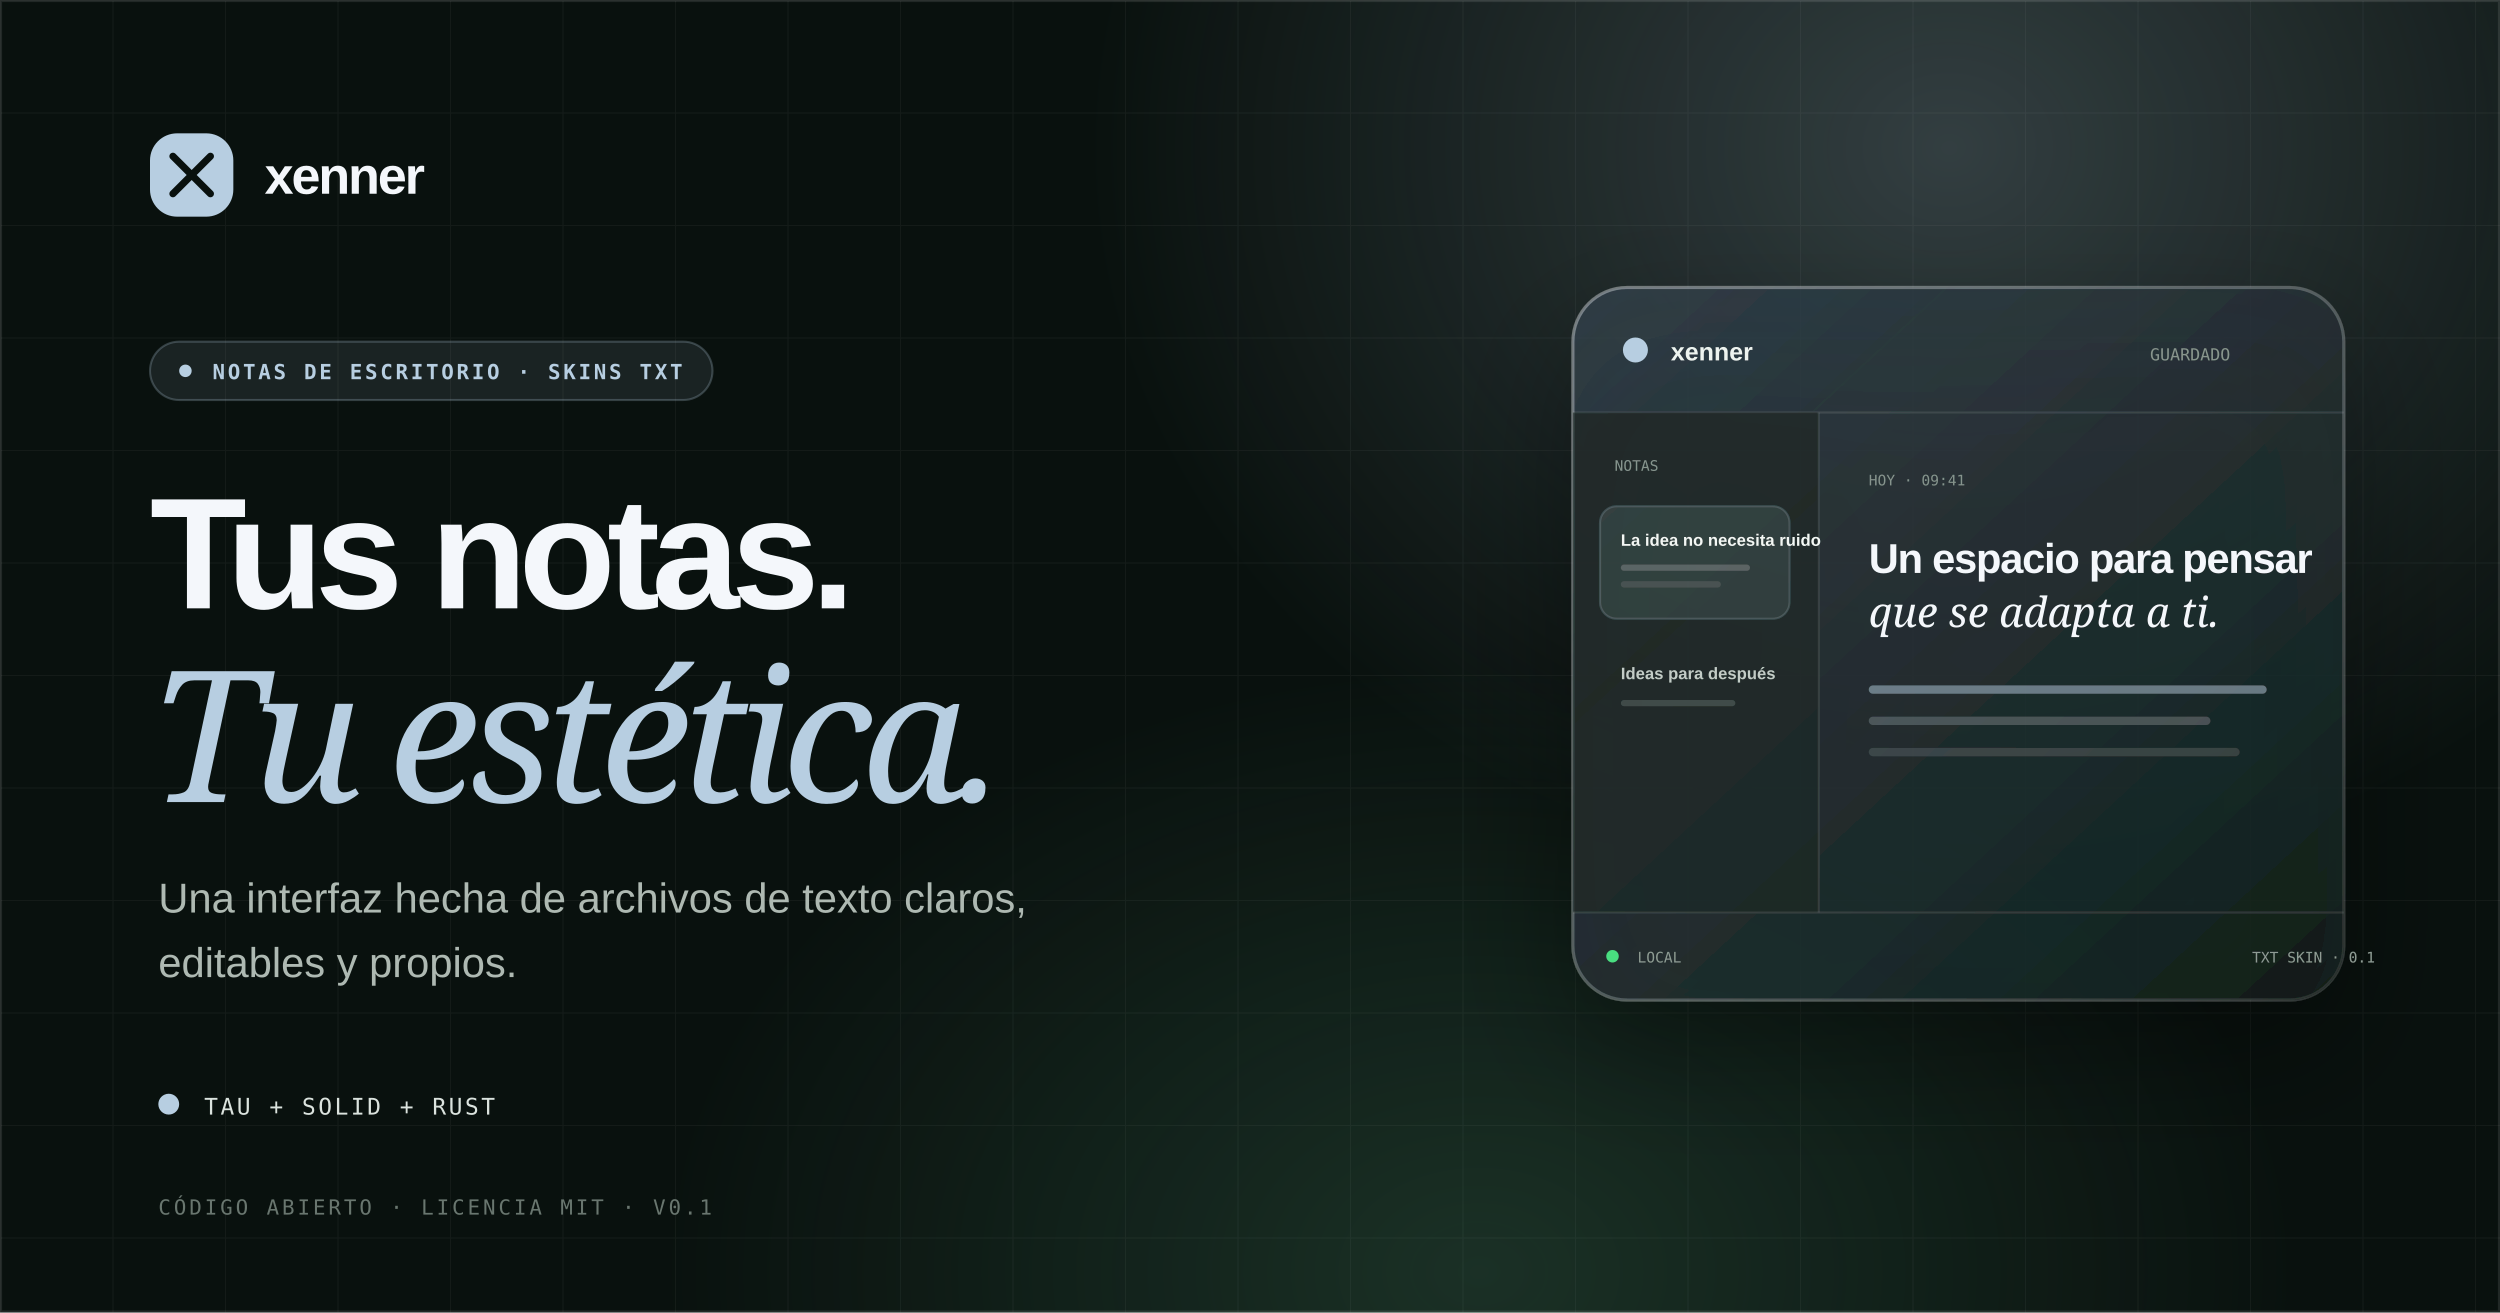
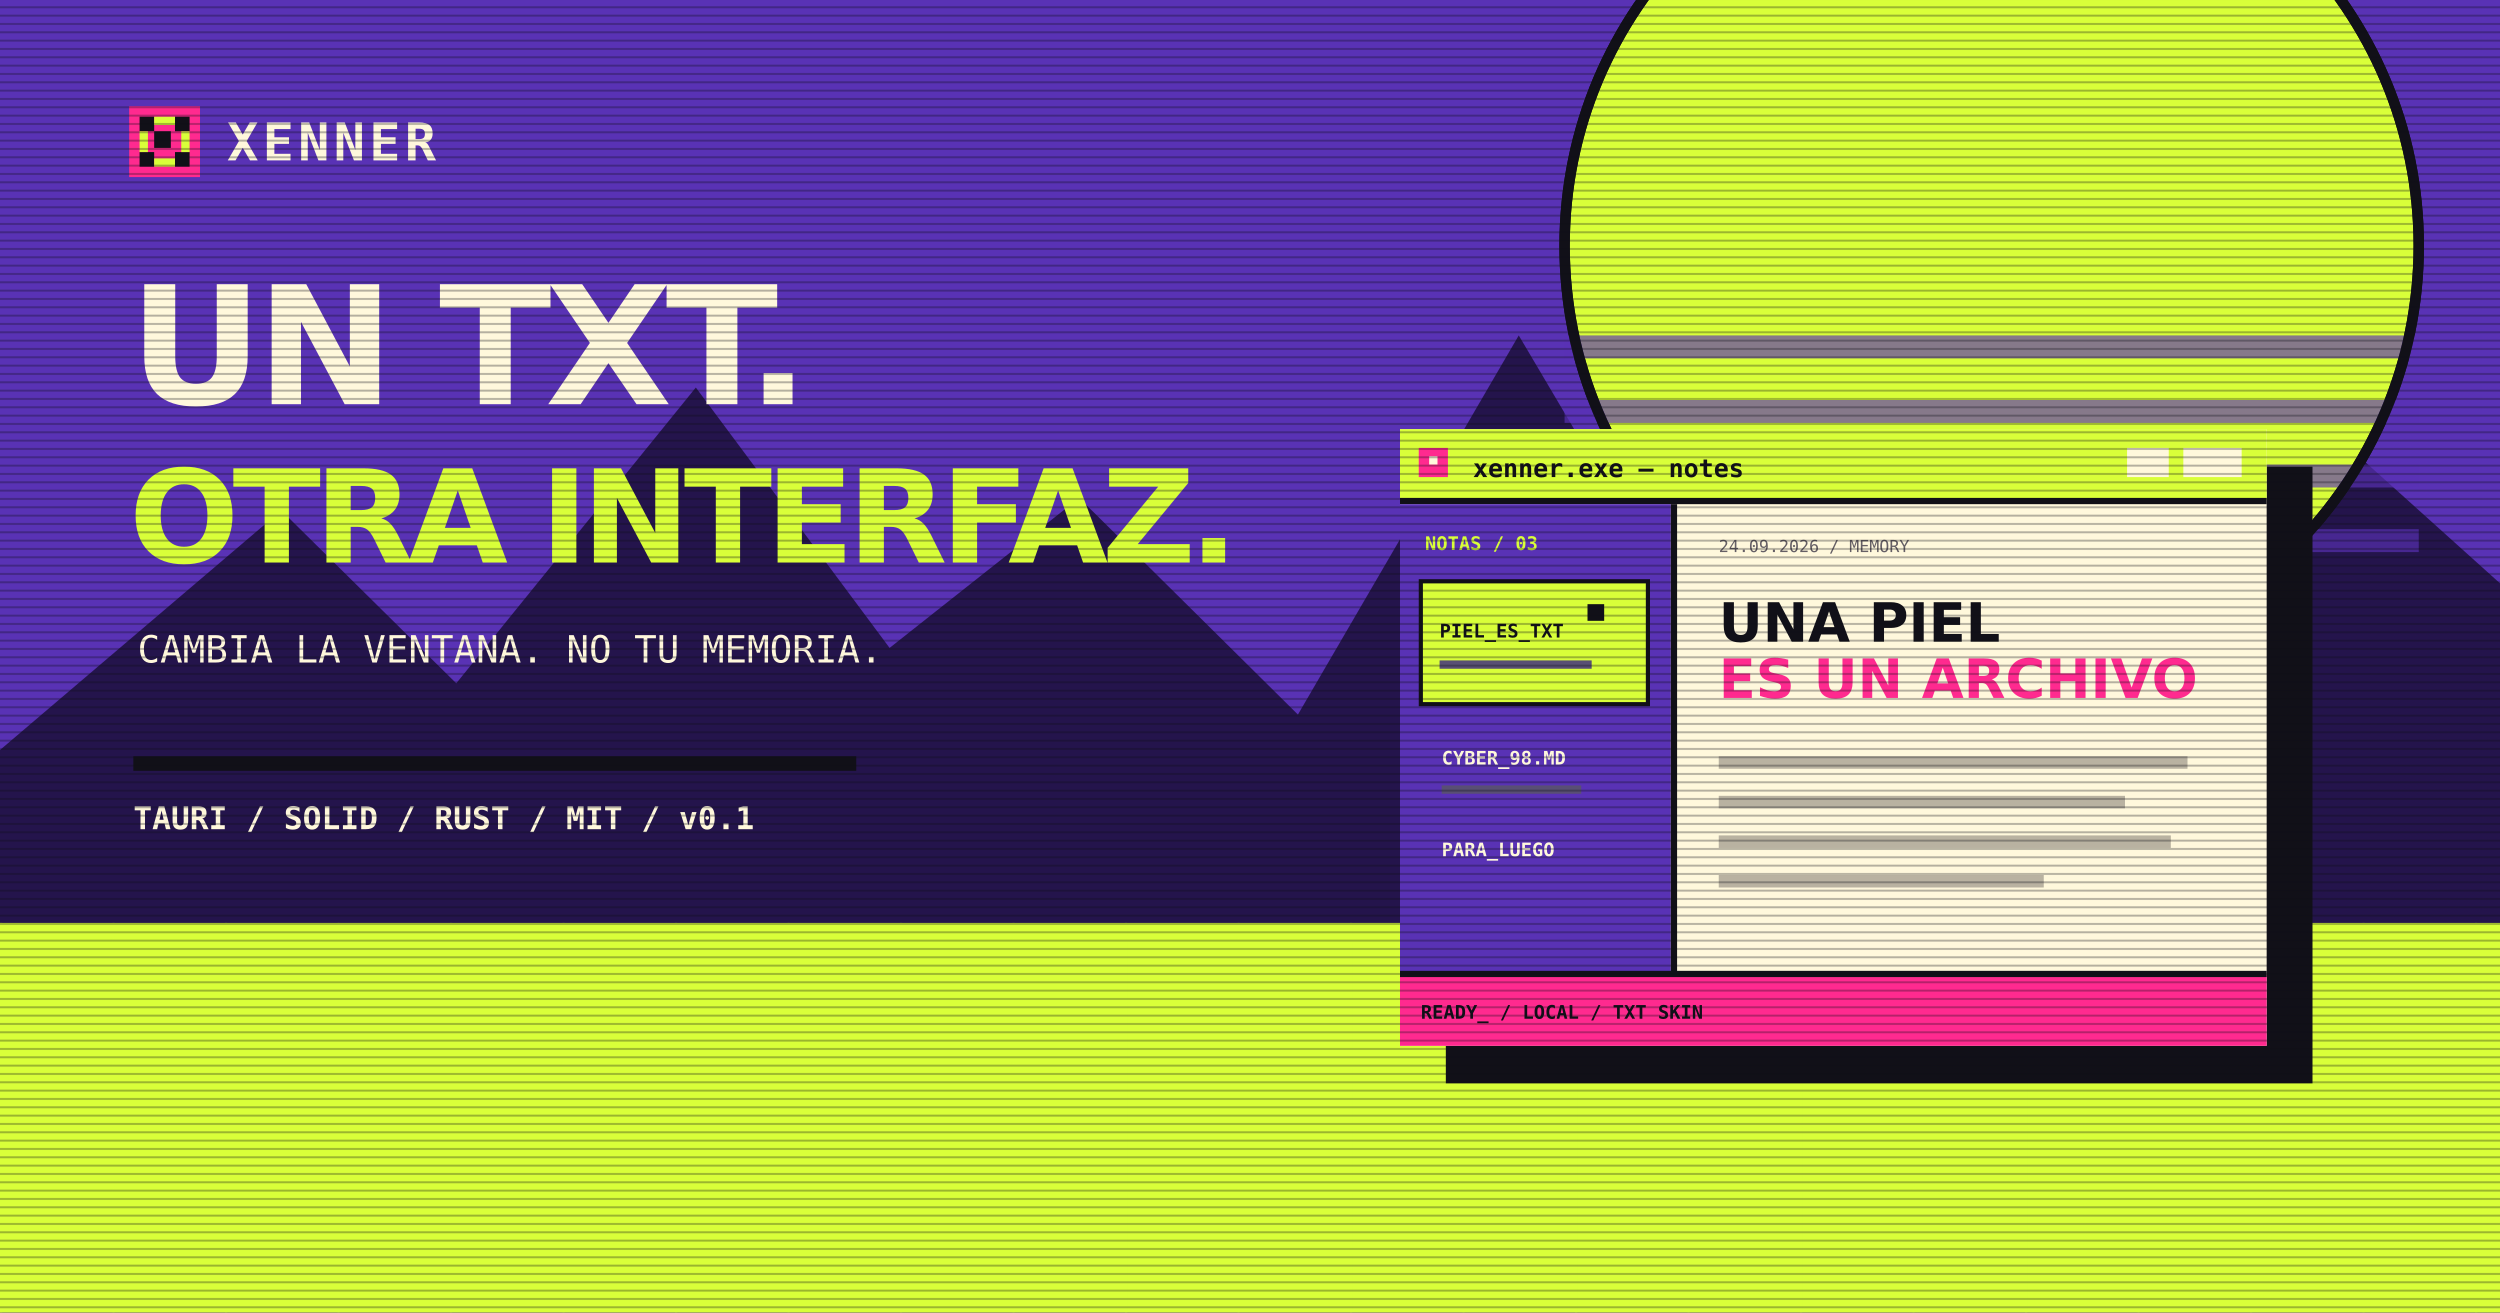
<svg xmlns="http://www.w3.org/2000/svg" width="1200" height="630" viewBox="0 0 1200 630">
  <defs>
-     <radialGradient id="ice" cx="50%" cy="50%" r="50%">
-       <stop offset="0" stop-color="#b7cee1" stop-opacity=".24" />
-       <stop offset="1" stop-color="#b7cee1" stop-opacity="0" />
-     </radialGradient>
-     <radialGradient id="mint" cx="50%" cy="50%" r="50%">
-       <stop offset="0" stop-color="#75d7a3" stop-opacity=".16" />
-       <stop offset="1" stop-color="#75d7a3" stop-opacity="0" />
-     </radialGradient>
-     <linearGradient id="window" x1="0" y1="0" x2="1" y2="1">
-       <stop stop-color="#33414c" stop-opacity=".76" />
-       <stop offset="1" stop-color="#18221e" stop-opacity=".82" />
-     </linearGradient>
-     <linearGradient id="edge" x1="0" y1="0" x2="1" y2="1">
-       <stop stop-color="#f4f7fb" stop-opacity=".38" />
-       <stop offset="1" stop-color="#f4f7fb" stop-opacity=".09" />
-     </linearGradient>
-     <pattern id="grid" width="54" height="54" patternUnits="userSpaceOnUse">
-       <path d="M54 0H0V54" fill="none" stroke="#fff" stroke-opacity=".045" />
+     <pattern id="grid" width="54" height="30" patternUnits="userSpaceOnUse">
+       <path d="M54 0H0V30" fill="none" stroke="#d9ff39" stroke-opacity=".42" stroke-width="2" />
    </pattern>
-     <filter id="blur">
-       <feGaussianBlur stdDeviation="50" />
-     </filter>
-     <filter id="shadow" x="-30%" y="-30%" width="160%" height="160%">
-       <feDropShadow dx="0" dy="24" stdDeviation="30" flood-color="#000" flood-opacity=".45" />
-     </filter>
+     <pattern id="scan" width="4" height="4" patternUnits="userSpaceOnUse">
+       <path d="M0 3.5H4" stroke="#111018" stroke-opacity=".28" />
+     </pattern>
  </defs>
-   <rect width="1200" height="630" fill="#09110e" />
-   <rect width="1200" height="630" fill="url(#grid)" />
-   <ellipse cx="935" cy="70" rx="410" ry="360" fill="url(#ice)" />
-   <ellipse cx="710" cy="610" rx="390" ry="290" fill="url(#mint)" />
-   <g transform="translate(72 64)">
-     <rect width="40" height="40" rx="13" fill="#b7cee1" />
-     <path d="m11 11 18 18M29 11 11 29" stroke="#09110e" stroke-width="3.4" stroke-linecap="round" />
-     <text x="55" y="29" fill="#f4f7fb" font-family="Avenir Next,Segoe UI,Arial,sans-serif" font-size="25" font-weight="700" letter-spacing="-1">xenner</text>
+   <path fill="#5932b5" d="M0 0h1200v630H0z" />
+   <path fill="#24144c" d="M0 360 135 245l84 83 115-142 93 125 91-72 105 104 106-182 91 154 83-83 103 84 94-126 100 90v350H0z" />
+   <path fill="#d9ff39" d="M0 443h1200v187H0z" />
+   <path fill="url(#grid)" d="M0 443h1200v187H0z" />
+   <circle cx="956" cy="118" r="205" fill="#d9ff39" stroke="#111018" stroke-width="5" />
+   <path fill="#5932b5" fill-opacity=".65" d="M751 161h410v11H751zm0 31h410v11H751zm0 31h410v11H751zm0 31h410v11H751z" />
+   <circle cx="956" cy="118" r="205" fill="none" stroke="#111018" stroke-width="5" />
+   <g transform="translate(62 51)">
+     <path fill="#ff2a8f" d="M0 0h34v34H0z" />
+     <path fill="#111018" d="M5 5h7v7H5zm17 0h7v7h-7zM12 12h8v8h-8zM5 22h7v7H5zm17 0h7v7h-7z" />
+     <path fill="#d9ff39" d="M12 5h10v4H12zM12 25h10v4H12zM5 12h4v10H5zM25 12h4v10h-4z" />
+     <text x="47" y="26" fill="#fff8dc" font-family="DejaVu Sans Mono,monospace" font-size="25" font-weight="700" letter-spacing="2">XENNER</text>
  </g>
-   <g transform="translate(72 164)">
-     <rect width="270" height="28" rx="14" fill="#b7cee1" fill-opacity=".1" stroke="#b7cee1" stroke-opacity=".25" />
-     <circle cx="17" cy="14" r="3" fill="#b7cee1" />
-     <text x="30" y="18" fill="#b7cee1" font-family="SFMono-Regular,Consolas,monospace" font-size="10" font-weight="700" letter-spacing="1.3">NOTAS DE ESCRITORIO · SKINS TXT</text>
+   <text x="62" y="194" fill="#fff8dc" font-family="DejaVu Sans, Arial, sans-serif" font-size="79" font-weight="900" letter-spacing="-3">UN TXT.</text>
+   <text x="62" y="270" fill="#d9ff39" font-family="DejaVu Sans, Arial, sans-serif" font-size="62" font-weight="900" letter-spacing="-3">OTRA INTERFAZ.</text>
+   <text x="66" y="318" fill="#fff8dc" font-family="DejaVu Sans Mono,monospace" font-size="18">CAMBIA LA VENTANA. NO TU MEMORIA.</text>
+   <path fill="#111018" d="M64 363h347v7H64z" />
+   <text x="64" y="398" fill="#fff8dc" font-family="DejaVu Sans Mono,monospace" font-size="15" font-weight="700">TAURI / SOLID / RUST / MIT / v0.1</text>
+   <g transform="translate(672 206)">
+     <path fill="#111018" d="M22 18h416v296H22z" />
+     <path fill="#fff8dc" d="M0 0h416v296H0z" />
+     <path fill="#d9ff39" d="M0 0h416v34H0z" />
+     <path fill="#111018" d="M0 33h416v3H0z" />
+     <path fill="#ff2a8f" d="M9 9h14v14H9z" />
+     <path fill="#fff8dc" d="M14 13h4v4h-4z" />
+     <path fill="#fff8dc" d="M349 9h20v14h-20zM376 9h28v14h-28z" />
+     <text x="35" y="23" fill="#111018" font-family="DejaVu Sans Mono,monospace" font-size="12" font-weight="700">xenner.exe — notes</text>
+     <path fill="#5932b5" d="M0 36h130v226H0z" />
+     <path fill="#111018" d="M130 36h3v226h-3z" />
+     <text x="12" y="58" fill="#d9ff39" font-family="DejaVu Sans Mono,monospace" font-size="9" font-weight="700">NOTAS / 03</text>
+     <path fill="#d9ff39" stroke="#111018" stroke-width="2" d="M10 73h109v59H10z" />
+     <path fill="#111018" d="M90 84h8v8h-8z" />
+     <text x="19" y="100" fill="#111018" font-family="DejaVu Sans Mono,monospace" font-size="9" font-weight="700">PIEL_ES_TXT</text>
+     <path fill="#594f74" d="M19 111h73v4H19z" />
+     <text x="20" y="161" fill="#fff8dc" font-family="DejaVu Sans Mono,monospace" font-size="9" font-weight="700">CYBER_98.MD</text>
+     <path fill="#594f74" d="M20 171h67v4H20z" />
+     <text x="20" y="205" fill="#fff8dc" font-family="DejaVu Sans Mono,monospace" font-size="9" font-weight="700">PARA_LUEGO</text>
+     <text x="153" y="59" fill="#655f65" font-family="DejaVu Sans Mono,monospace" font-size="8">24.09.2026 / MEMORY</text>
+     <text x="153" y="102" fill="#111018" font-family="DejaVu Sans, Arial, sans-serif" font-size="26" font-weight="900">UNA PIEL</text>
+     <text x="153" y="129" fill="#ff2a8f" font-family="DejaVu Sans, Arial, sans-serif" font-size="26" font-weight="900">ES UN ARCHIVO</text>
+     <path fill="#b9b2a1" d="M153 157h225v6H153zM153 176h195v6H153zM153 195h217v6H153zM153 214h156v6H153z" />
+     <path fill="#ff2a8f" d="M0 262h416v34H0z" />
+     <path fill="#111018" d="M0 260h416v3H0z" />
+     <text x="10" y="283" fill="#111018" font-family="DejaVu Sans Mono,monospace" font-size="9" font-weight="700">READY_ / LOCAL / TXT SKIN</text>
  </g>
-   <text x="72" y="292" fill="#f4f7fb" font-family="Avenir Next,Segoe UI,Arial,sans-serif" font-size="76" font-weight="600" letter-spacing="-4">Tus notas.</text>
-   <text x="72" y="385" fill="#b7cee1" font-family="Georgia,serif" font-size="88" font-style="italic" letter-spacing="-5">Tu estética.</text>
-   <text x="76" y="438" fill="#aeb9b2" font-family="Avenir Next,Segoe UI,Arial,sans-serif" font-size="20">Una interfaz hecha de archivos de texto claros,</text>
-   <text x="76" y="469" fill="#aeb9b2" font-family="Avenir Next,Segoe UI,Arial,sans-serif" font-size="20">editables y propios.</text>
-   <g transform="translate(76 525)">
-     <circle cx="5" cy="5" r="5" fill="#b7cee1" />
-     <text x="22" y="10" fill="#dbe3de" font-family="SFMono-Regular,Consolas,monospace" font-size="11" letter-spacing="1.2">TAU + SOLID + RUST</text>
-   </g>
-   <text x="76" y="583" fill="#69766f" font-family="SFMono-Regular,Consolas,monospace" font-size="10" letter-spacing="1.4">CÓDIGO ABIERTO · LICENCIA MIT · V0.1</text>
-   <g filter="url(#shadow)">
-     <rect x="755" y="138" width="370" height="342" rx="26" fill="url(#window)" stroke="url(#edge)" stroke-width="1.5" />
-     <path d="M755 198h370" stroke="#fff" stroke-opacity=".1" />
-     <circle cx="785" cy="168" r="6" fill="#b7cee1" />
-     <text x="802" y="173" fill="#edf3ef" font-family="Avenir Next,Segoe UI,Arial,sans-serif" font-size="12" font-weight="700">xenner</text>
-     <text x="1032" y="173" fill="#89958e" font-family="SFMono-Regular,Consolas,monospace" font-size="8">GUARDADO</text>
-     <rect x="755" y="198" width="118" height="240" fill="#1c2924" fill-opacity=".62" />
-     <path d="M873 198v240" stroke="#fff" stroke-opacity=".1" />
-     <text x="775" y="226" fill="#87948d" font-family="SFMono-Regular,Consolas,monospace" font-size="7">NOTAS</text>
-     <rect x="768" y="243" width="91" height="54" rx="8" fill="#fff" fill-opacity=".09" stroke="#b7cee1" stroke-opacity=".2" />
-     <text x="778" y="262" fill="#f3f7f4" font-family="Avenir Next,Segoe UI,Arial,sans-serif" font-size="8" font-weight="600">La idea no necesita ruido</text>
-     <rect x="778" y="271" width="62" height="3" rx="1.5" fill="#f4f7fb" fill-opacity=".2" />
-     <rect x="778" y="279" width="48" height="3" rx="1.5" fill="#f4f7fb" fill-opacity=".11" />
-     <text x="778" y="326" fill="#c3ccc6" font-family="Avenir Next,Segoe UI,Arial,sans-serif" font-size="8" font-weight="600">Ideas para después</text>
-     <rect x="778" y="336" width="55" height="3" rx="1.5" fill="#f4f7fb" fill-opacity=".15" />
-     <text x="897" y="233" fill="#87948d" font-family="SFMono-Regular,Consolas,monospace" font-size="7">HOY · 09:41</text>
-     <text x="897" y="275" fill="#f4f7fb" font-family="Avenir Next,Segoe UI,Arial,sans-serif" font-size="20" font-weight="600" letter-spacing="-.6">Un espacio para pensar</text>
-     <text x="897" y="301" fill="#f4f7fb" font-family="Georgia,serif" font-size="20" font-style="italic">que se adapta a ti.</text>
-     <rect x="897" y="329" width="191" height="4" rx="2" fill="#b7cee1" fill-opacity=".48" />
-     <rect x="897" y="344" width="164" height="4" rx="2" fill="#f4f7fb" fill-opacity=".2" />
-     <rect x="897" y="359" width="178" height="4" rx="2" fill="#f4f7fb" fill-opacity=".13" />
-     <path d="M755 438h370" stroke="#fff" stroke-opacity=".1" />
-     <circle cx="774" cy="459" r="3" fill="#4ade80" />
-     <text x="786" y="462" fill="#8f9c94" font-family="SFMono-Regular,Consolas,monospace" font-size="7">LOCAL</text>
-     <text x="1081" y="462" fill="#8f9c94" font-family="SFMono-Regular,Consolas,monospace" font-size="7">TXT SKIN · 0.1</text>
-   </g>
-   <rect x=".5" y=".5" width="1199" height="629" fill="none" stroke="#fff" stroke-opacity=".1" />
+   <path fill="url(#scan)" d="M0 0h1200v630H0z" />
</svg>
